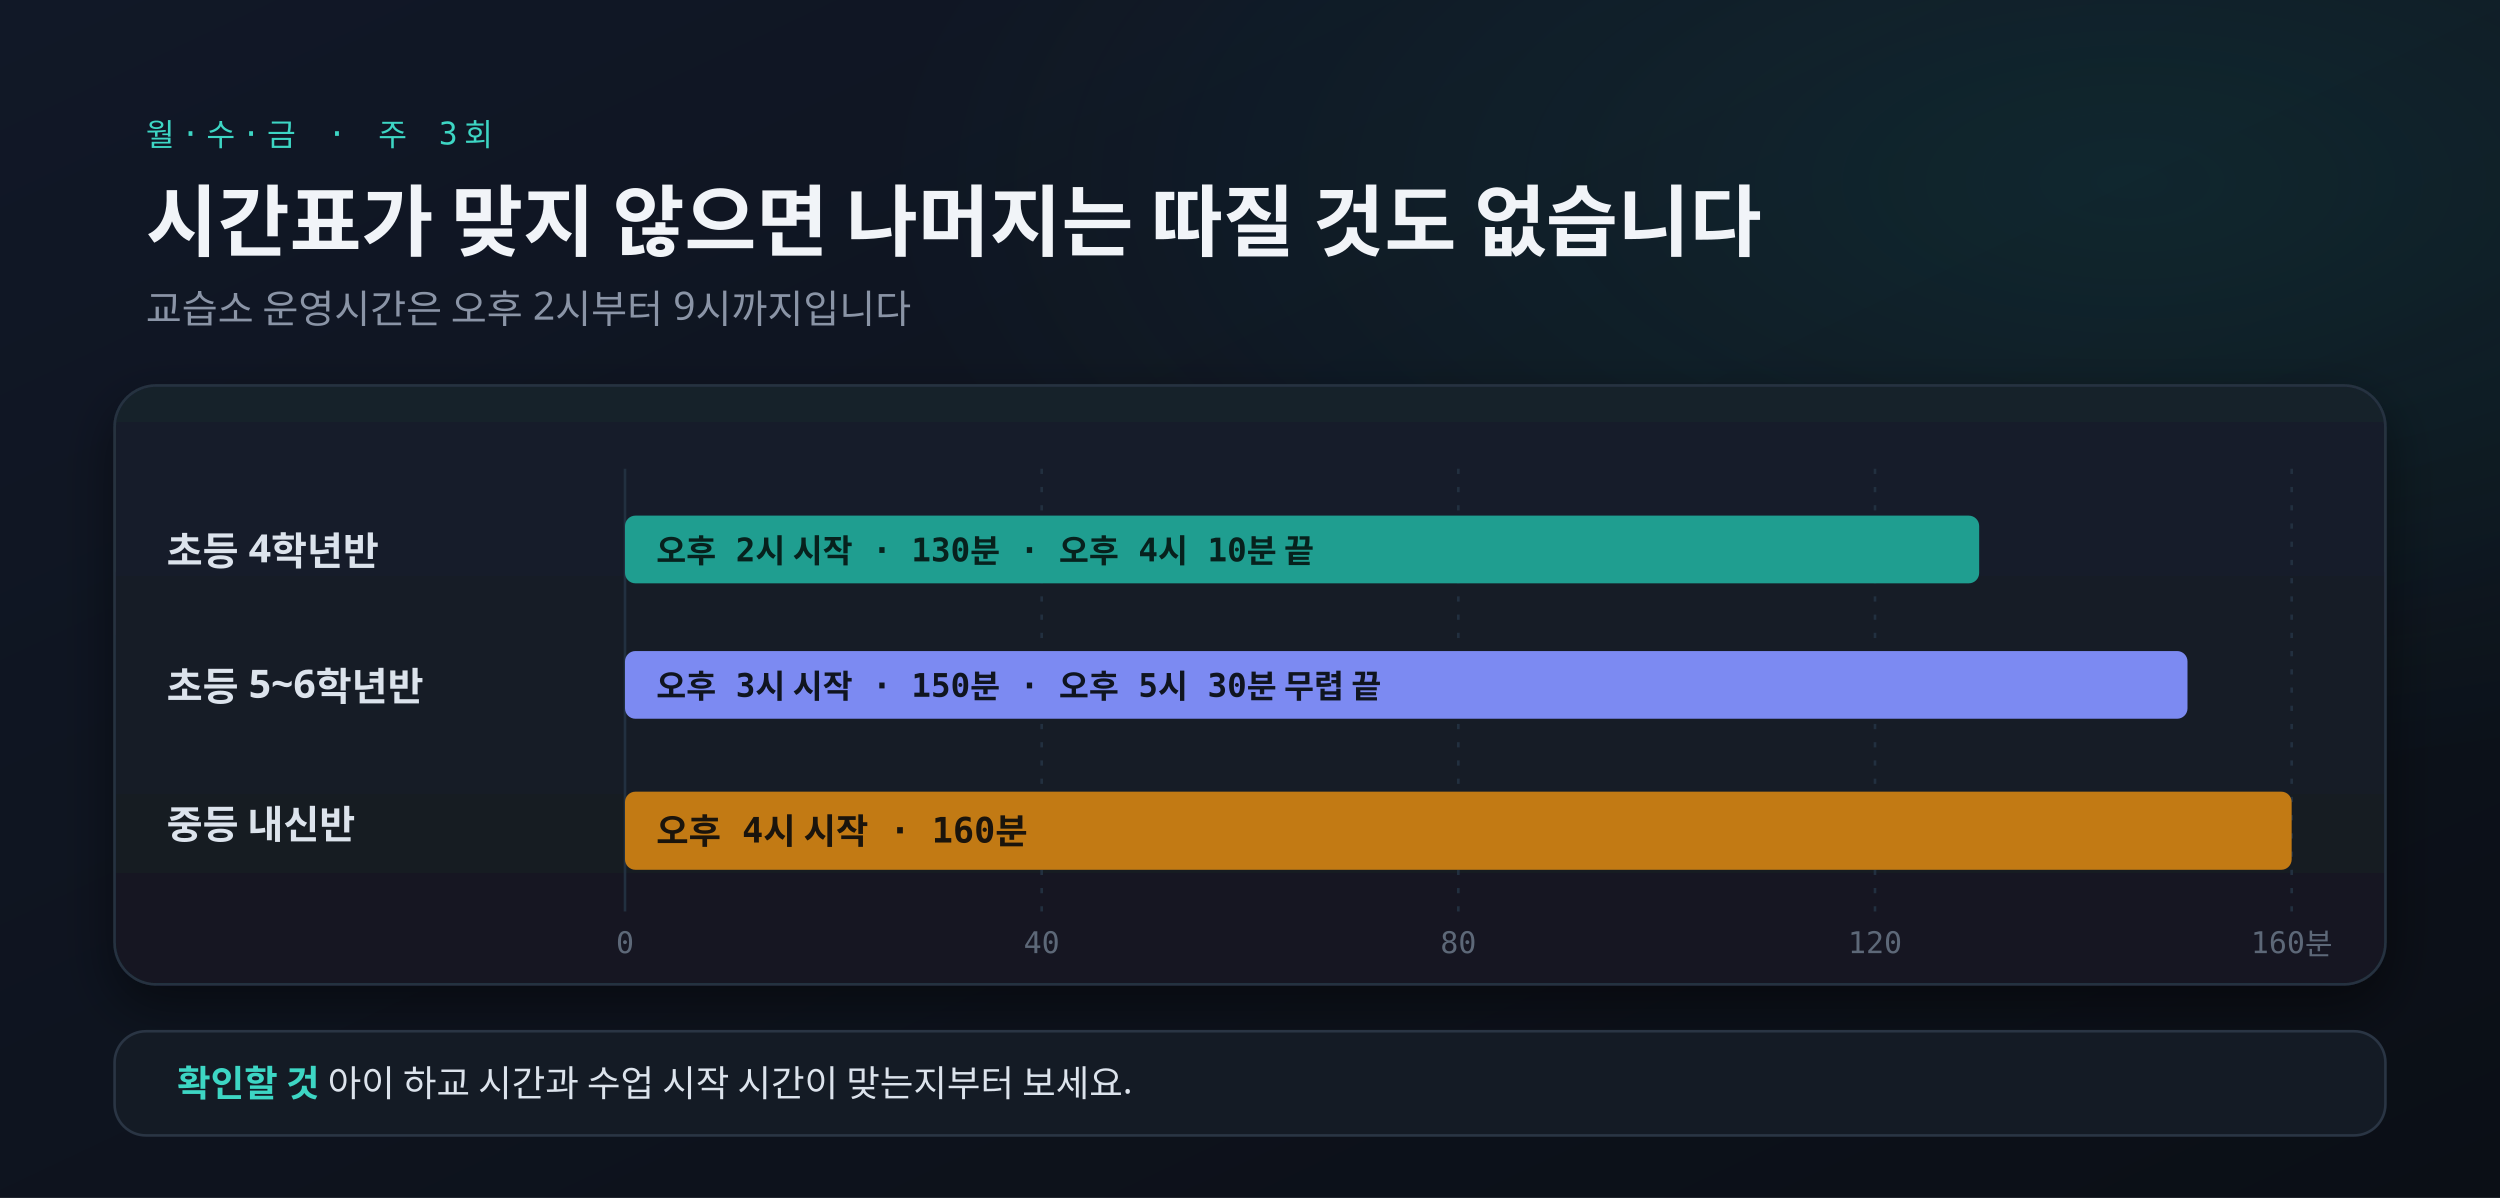
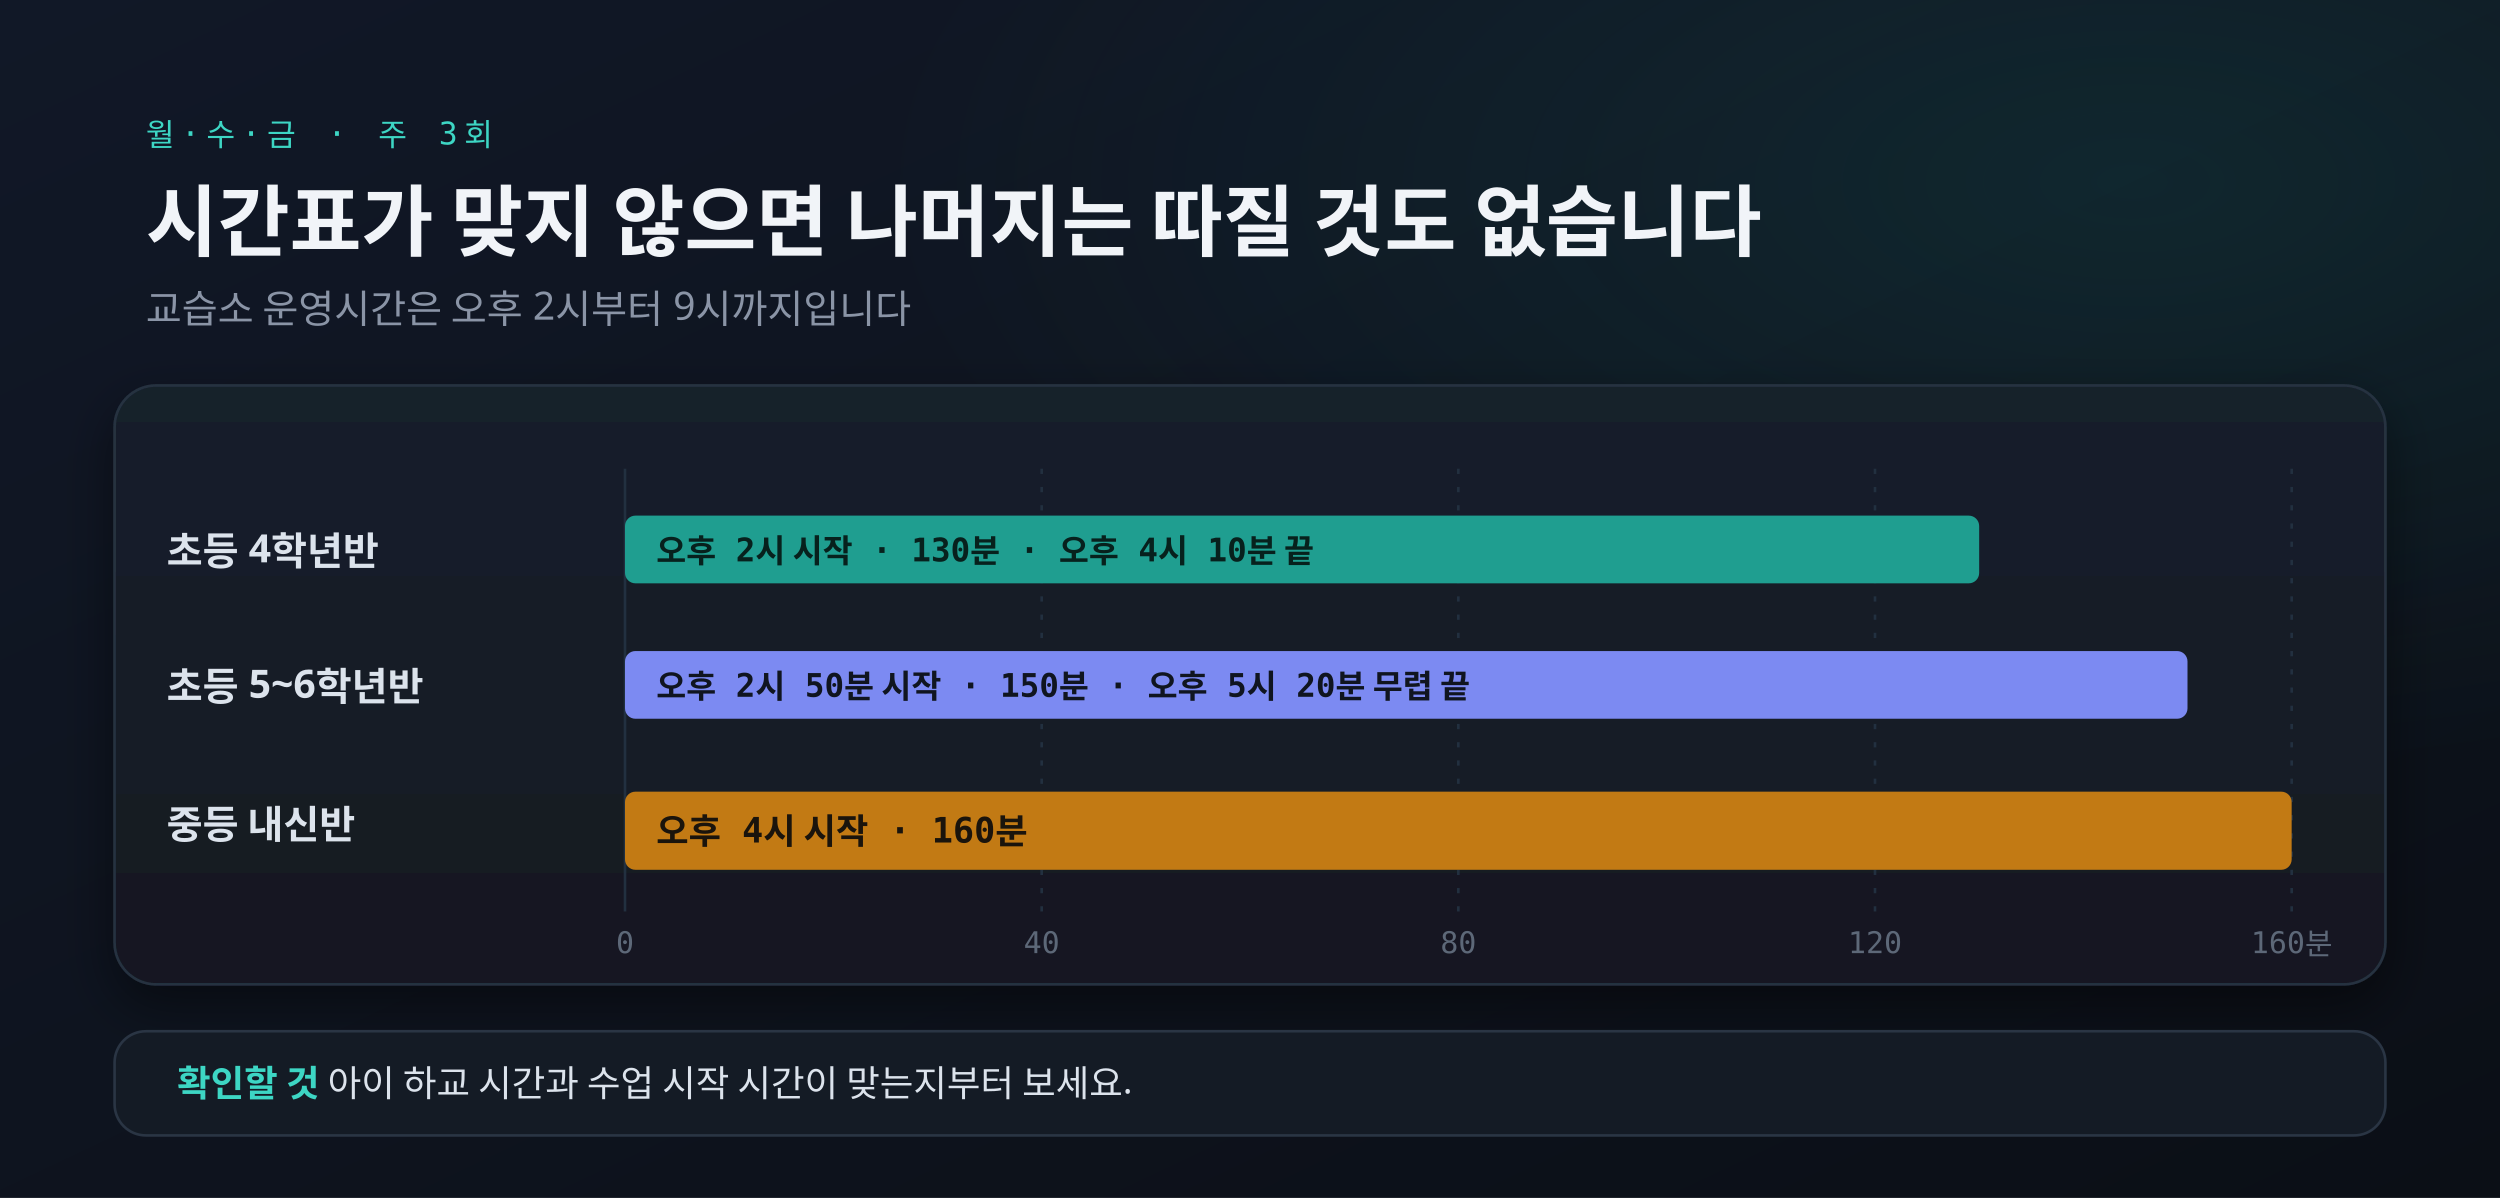
- <svg xmlns="http://www.w3.org/2000/svg" viewBox="0 0 960 460" width="960" height="460" role="img" aria-label="지금 운영하는 반은 초등 4학년반, 초등 5~6학년반, 중등 내신반이고 모두 월·수·금 주 3회다. 초등 4학년반은 오후 2시에 시작해 130분 수업하고 오후 4시 10분에 끝난다. 초등 5~6학년반은 오후 3시에 시작해 150분 수업하고 오후 5시 30분 무렵 끝난다. 중등 내신반은 오후 4시에 시작해 160분 수업한다. 교습소 운영시간은 오후 2시부터 9시까지다.">
+ <svg xmlns="http://www.w3.org/2000/svg" viewBox="0 0 960 460" width="960" height="460" role="img" aria-label="지금 운영하는 반은 초등 4학년반, 초등 5~6학년반, 중등 내신반이고 모두 월·수·금 주 3회다. 초등 4학년반은 오후 2시에 시작해 130분 수업하고 오후 4시 10분에 끝난다. 초등 5~6학년반은 오후 2시 50분에 시작해 150분 수업하고 오후 5시 20분 무렵 끝난다. 중등 내신반은 오후 4시에 시작해 160분 수업한다. 교습소 운영시간은 오후 2시부터 9시까지다.">
  <defs>
    <linearGradient id="bg" x1="0" y1="0" x2="1" y2="1">
      <stop offset="0" stop-color="#111827" />
      <stop offset="1" stop-color="#0B0F16" />
    </linearGradient>
    <radialGradient id="glow" cx="0.85" cy="0.15" r="0.5">
      <stop offset="0" stop-color="#1F9E90" stop-opacity="0.14" />
      <stop offset="1" stop-color="#1F9E90" stop-opacity="0" />
    </radialGradient>
    <linearGradient id="card" x1="0" y1="0" x2="0" y2="1">
      <stop offset="0" stop-color="#18202C" />
      <stop offset="1" stop-color="#121821" />
    </linearGradient>
    <filter id="shadow" x="-20%" y="-20%" width="140%" height="160%">
      <feDropShadow dx="0" dy="8" stdDeviation="10" flood-color="#000" flood-opacity="0.45" />
    </filter>
  </defs>
  <rect width="960" height="460" fill="url(#bg)" />
  <rect width="960" height="460" fill="url(#glow)" />
  <g font-family="'Noto Sans KR',system-ui,sans-serif">
    <text x="56" y="56" font-family="'IBM Plex Mono',ui-monospace,monospace" font-size="12" letter-spacing="2.5" fill="#3DD6C4">월·수·금 · 주 3회</text>
    <text x="56" y="96" font-size="30" font-weight="800" fill="#F1F4F8">시간표가 맞지 않으면 나머지는 따질 것도 없습니다</text>
    <text x="56" y="124" font-size="15" fill="#8A94A6">교습소 운영시간은 오후 2시부터 9시까지입니다</text>
    <rect x="44" y="148" width="872" height="230" rx="16" fill="url(#card)" stroke="#263241" filter="url(#shadow)" />
    <g stroke="#223040" stroke-width="1">
      <line x1="240" y1="180" x2="240" y2="350" />
      <line x1="400" y1="180" x2="400" y2="350" stroke-dasharray="2 5" />
      <line x1="560" y1="180" x2="560" y2="350" stroke-dasharray="2 5" />
      <line x1="720" y1="180" x2="720" y2="350" stroke-dasharray="2 5" />
      <line x1="880" y1="180" x2="880" y2="350" stroke-dasharray="2 5" />
    </g>
    <text x="64" y="217" font-size="15" font-weight="700" fill="#DCE3EC">초등 4학년반</text>
    <rect x="240" y="198" width="520" height="26" rx="4" fill="#1F9E90" data-value="130" data-chart="classtime" data-orient="h" />
    <text x="252" y="216" font-family="'IBM Plex Mono',ui-monospace,monospace" font-size="12.5" font-weight="700" fill="#07211D">오후 2시 시작 · 130분 · 오후 4시 10분 끝</text>
    <text x="64" y="269" font-size="15" font-weight="700" fill="#DCE3EC">초등 5~6학년반</text>
    <rect x="240" y="250" width="600" height="26" rx="4" fill="#7C8AF2" data-value="150" data-chart="classtime" data-orient="h" />
-     <text x="252" y="268" font-family="'IBM Plex Mono',ui-monospace,monospace" font-size="12.5" font-weight="700" fill="#101520">오후 3시 시작 · 150분 · 오후 5시 30분 무렵 끝</text>
+     <text x="252" y="268" font-family="'IBM Plex Mono',ui-monospace,monospace" font-size="12.5" font-weight="700" fill="#101520">오후 2시 50분 시작 · 150분 · 오후 5시 20분 무렵 끝</text>
    <text x="64" y="322" font-size="15" font-weight="700" fill="#DCE3EC">중등 내신반</text>
    <rect x="240" y="304" width="640" height="30" rx="4" fill="#C27A14" data-value="160" data-chart="classtime" data-orient="h" />
    <text x="252" y="324" font-family="'IBM Plex Mono',ui-monospace,monospace" font-size="13.5" font-weight="800" fill="#1A140C">오후 4시 시작 · 160분</text>
    <g font-family="'IBM Plex Mono',ui-monospace,monospace" font-size="11.5" fill="#5D6878" text-anchor="middle">
      <text data-axis="classtime" x="240" y="366">0</text>
      <text data-axis="classtime" x="400" y="366">40</text>
      <text data-axis="classtime" x="560" y="366">80</text>
      <text data-axis="classtime" x="720" y="366">120</text>
      <text data-axis="classtime" x="880" y="366">160분</text>
    </g>
    <rect x="44" y="396" width="872" height="40" rx="12" fill="#141B25" stroke="#2A3544" />
    <text x="68" y="421" font-size="14" fill="#DCE3EC">
      <tspan fill="#3DD6C4" font-weight="700">확인할 것</tspan>  아이 하교 시간과 수업 시작 시간이 맞는지부터 보세요.</text>
  </g>
</svg>
